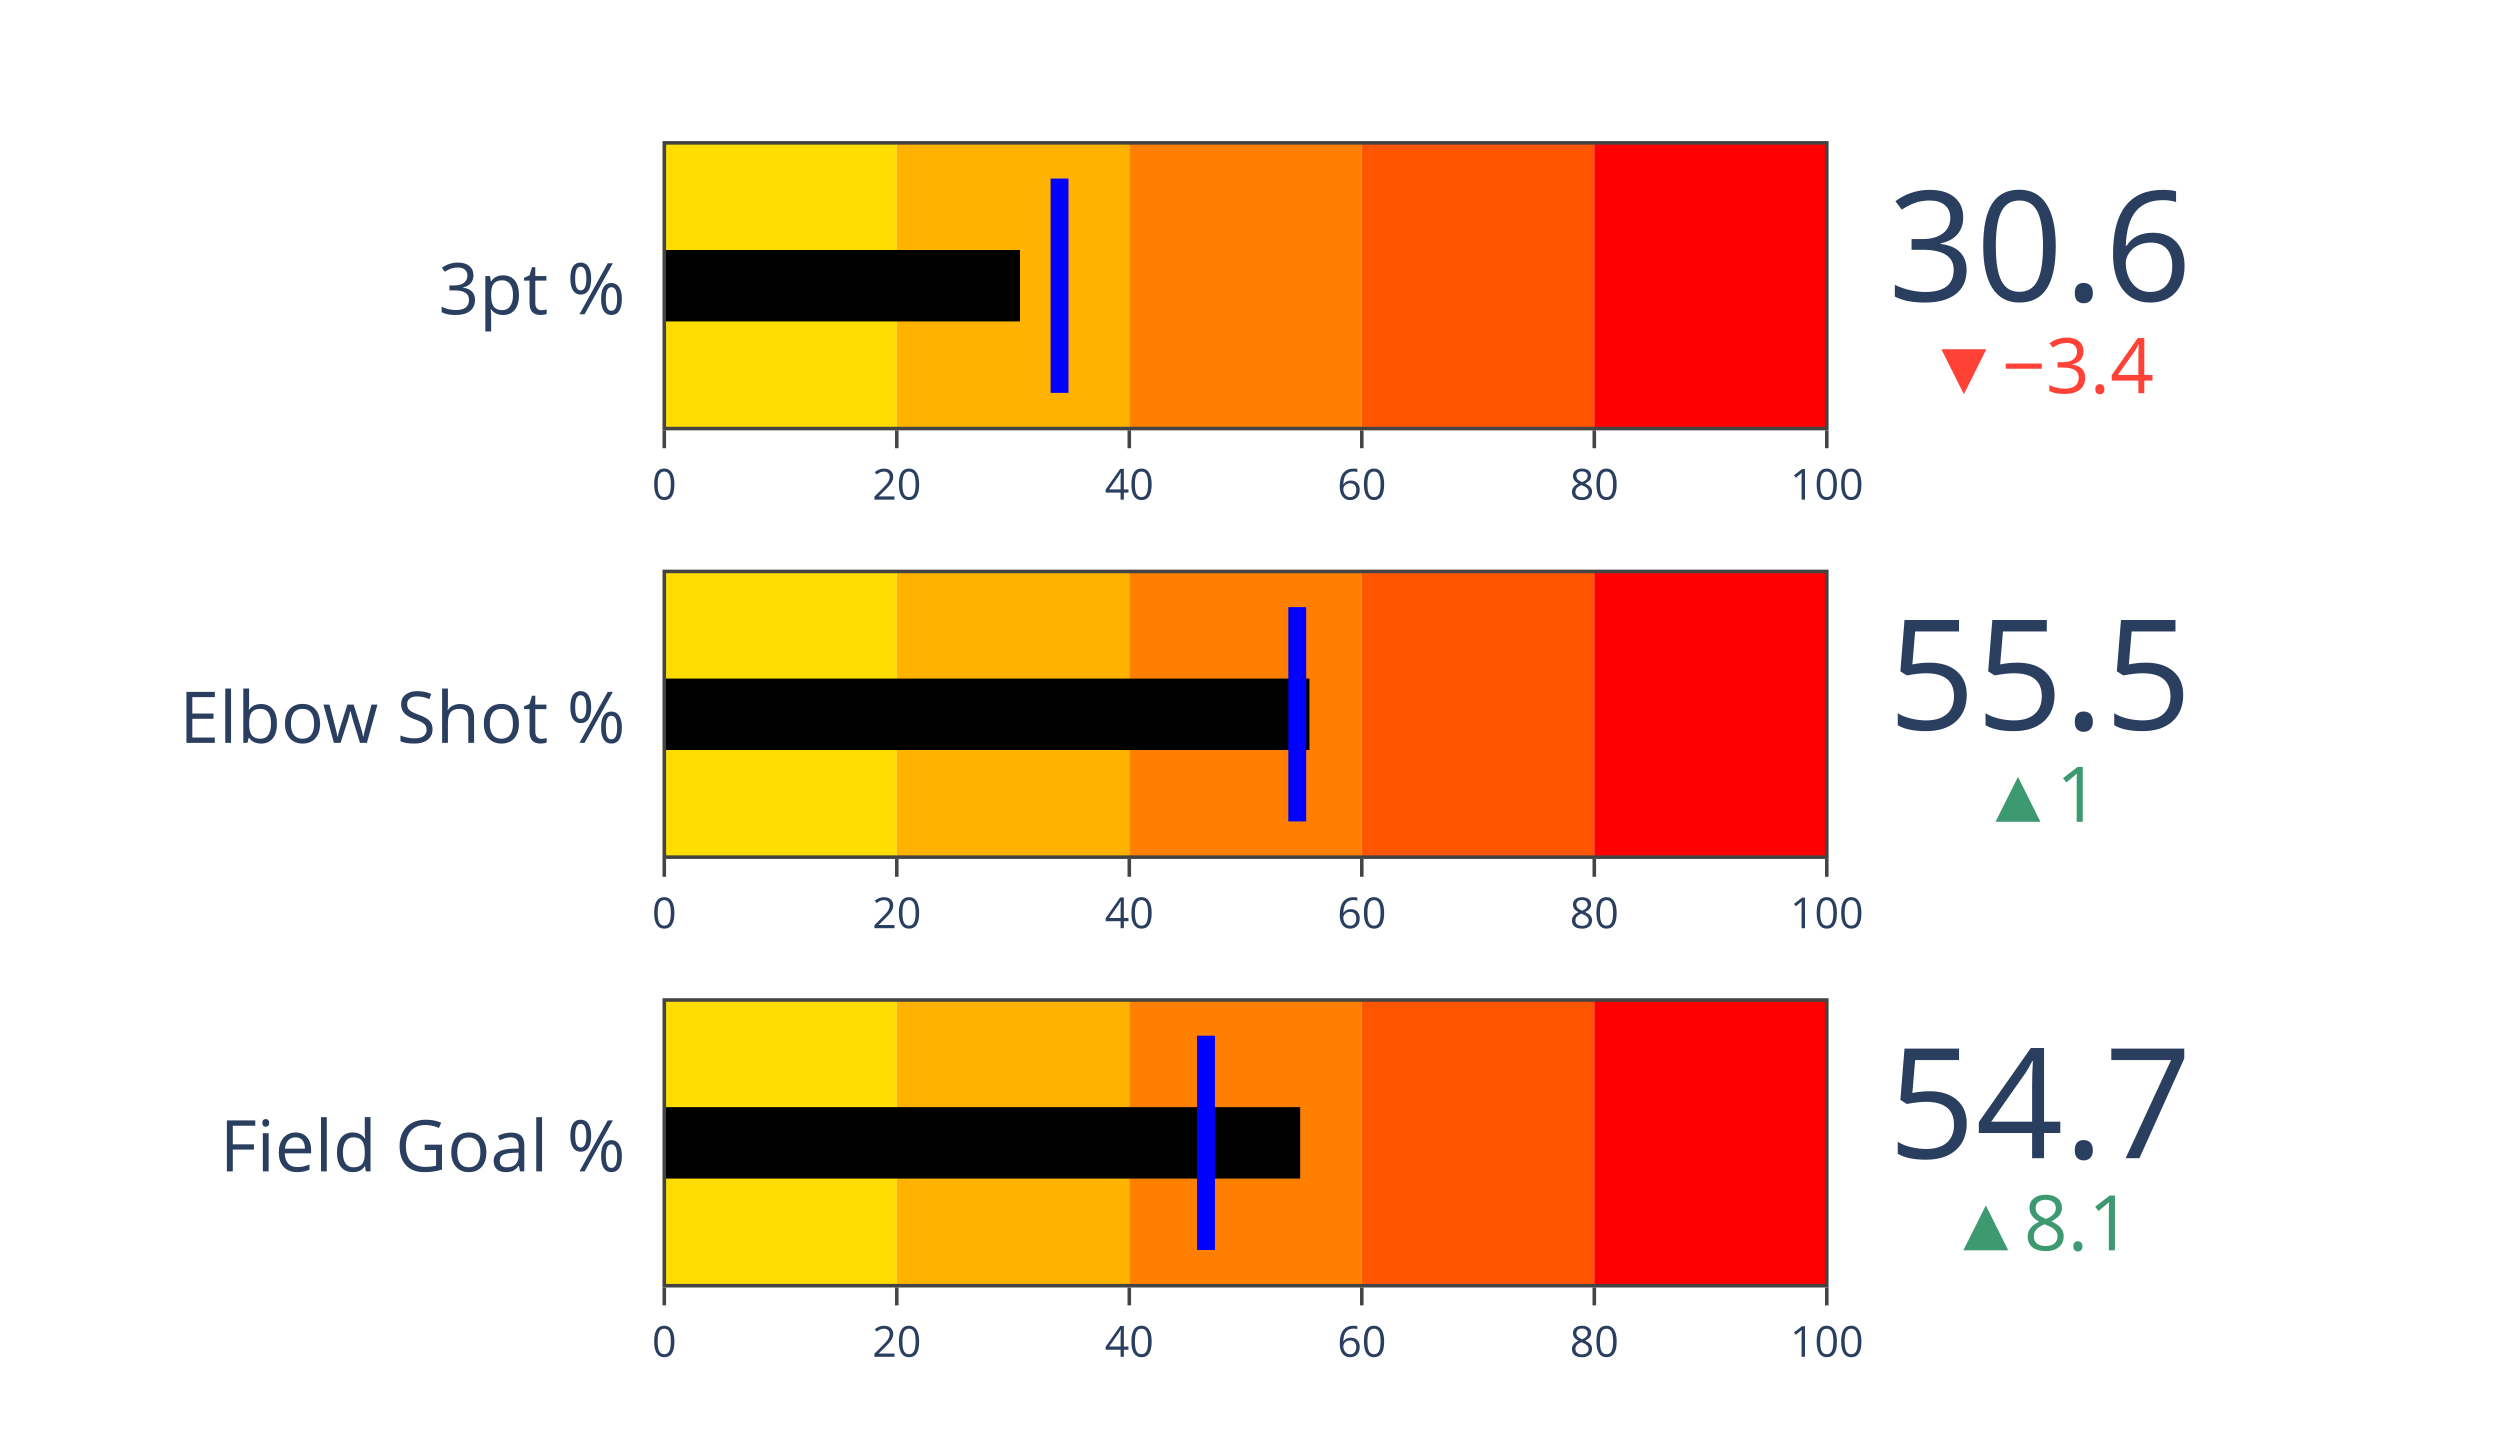
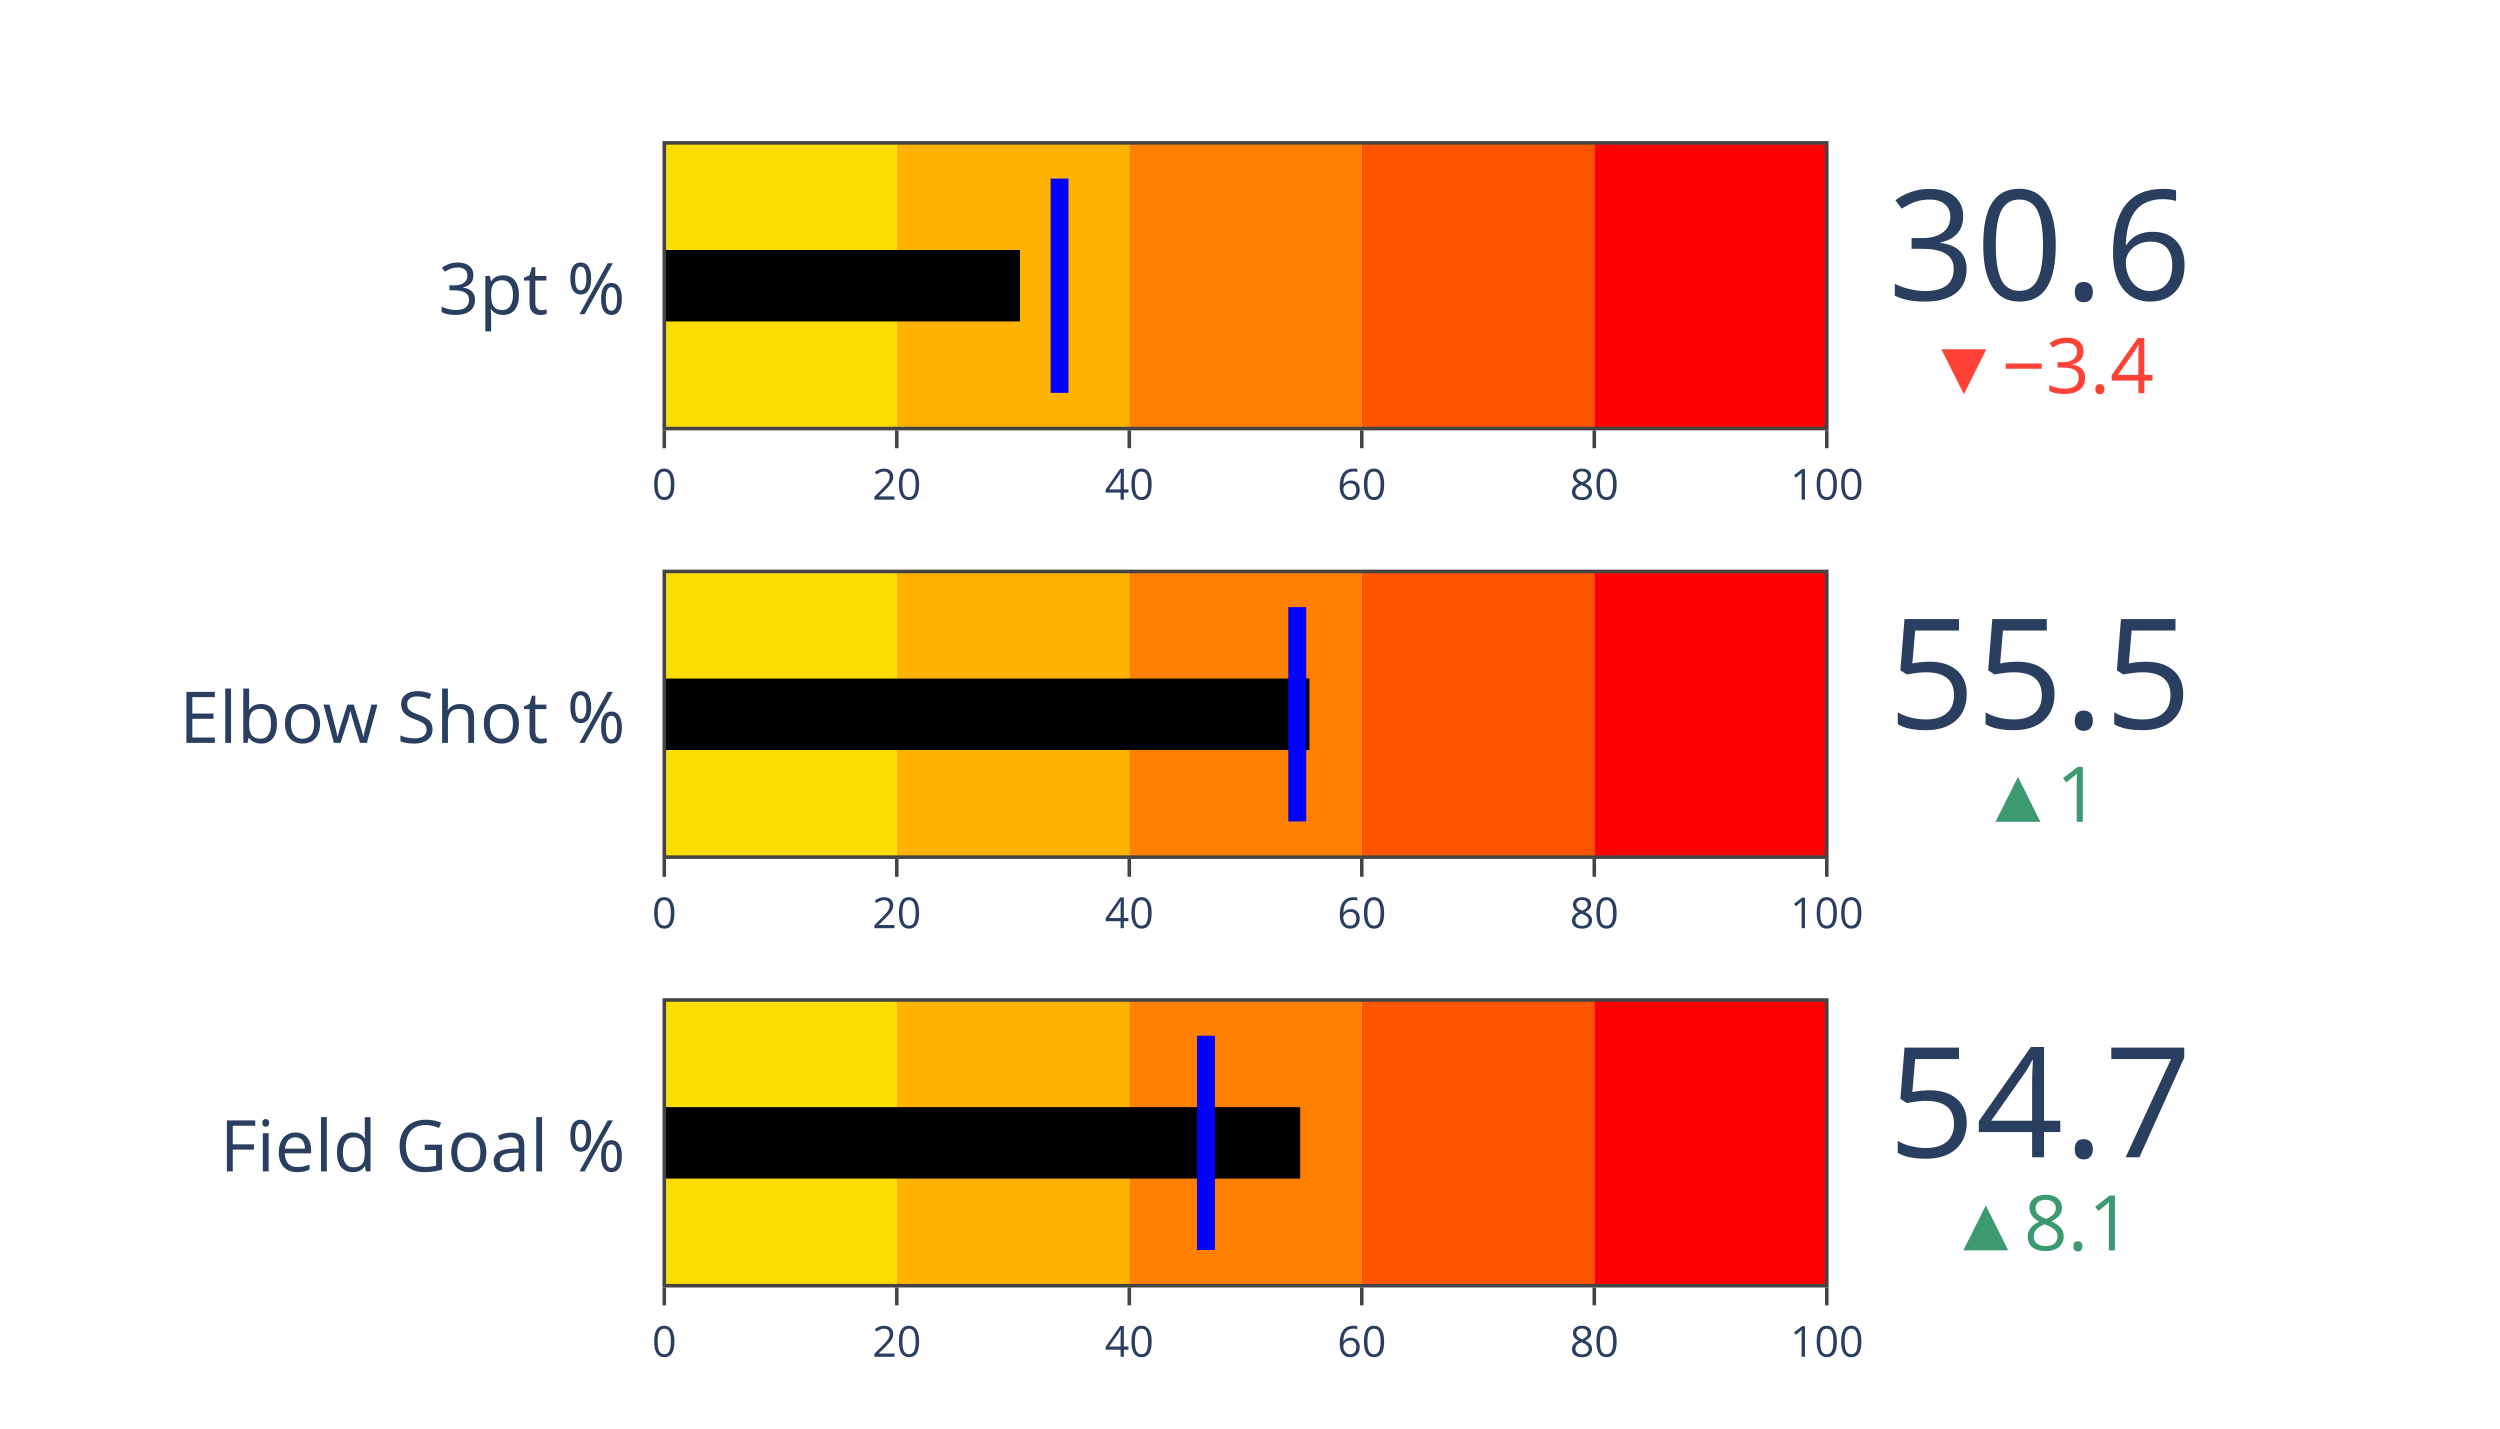
<svg xmlns="http://www.w3.org/2000/svg" class="main-svg" width="700" height="400" style="" viewBox="0 0 700 400">
  <rect x="0" y="0" width="700" height="400" style="fill: rgb(255, 255, 255); fill-opacity: 1;" />
-   <defs id="defs-8d5e3c">
+   <defs id="defs-201f6b">
    <g class="clips" />
    <g class="gradients" />
  </defs>
  <g class="bglayer" />
  <g class="layer-below">
    <g class="imagelayer" />
    <g class="shapelayer" />
  </g>
  <g class="cartesianlayer" />
  <g class="polarlayer" />
  <g class="ternarylayer" />
  <g class="geolayer" />
  <g class="funnelarealayer" />
  <g class="pielayer" />
  <g class="treemaplayer" />
  <g class="sunburstlayer" />
  <g class="glimages" />
-   <defs id="topdefs-8d5e3c">
+   <defs id="topdefs-201f6b">
    <g class="clips" />
  </defs>
  <g class="indicatorlayer">
    <g class="trace">
-       <g class="numbers" transform="translate(571.175,324.2997) scale(0.5374613)">
+       <g class="numbers" transform="translate(571.175,324.031) scale(0.5374613)">
        <text text-anchor="middle" class="number" x="0" y="0" style="font-family: 'Open Sans', verdana, arial, sans-serif; font-size: 80px; fill: rgb(42, 63, 95); fill-opacity: 1; white-space: pre;">54.7</text>
-         <text text-anchor="middle" class="delta" x="0" y="0" style="font-family: 'Open Sans', verdana, arial, sans-serif; font-size: 40px; fill: rgb(61, 153, 112); fill-opacity: 1; white-space: pre;" dy="48">▲8.1</text>
+         <text text-anchor="middle" class="delta" x="0" y="0" dy="48.5" style="font-family: 'Open Sans', verdana, arial, sans-serif; font-size: 40px; fill: rgb(61, 153, 112); fill-opacity: 1; white-space: pre;">▲8.1</text>
      </g>
      <g class="bullet" transform="translate(186, 280)">
        <g class="bg-bullet">
          <rect width="325.5" x="0" y="0" height="80" style="stroke: rgb(68, 68, 68); stroke-opacity: 1; fill: rgb(255, 255, 255); fill-opacity: 1; stroke-width: 0;" />
        </g>
        <g class="bg-bullet">
          <rect width="65.1" x="0" y="0" height="80" style="stroke: rgb(68, 68, 68); stroke-opacity: 1; fill: rgb(255, 221, 0); fill-opacity: 1; stroke-width: 0;" />
        </g>
        <g class="bg-bullet">
          <rect width="65.1" x="65.1" y="0" height="80" style="stroke: rgb(68, 68, 68); stroke-opacity: 1; fill: rgb(255, 179, 0); fill-opacity: 1; stroke-width: 0;" />
        </g>
        <g class="bg-bullet">
          <rect width="65.1" x="130.2" y="0" height="80" style="stroke: rgb(68, 68, 68); stroke-opacity: 1; fill: rgb(255, 128, 0); fill-opacity: 1; stroke-width: 0;" />
        </g>
        <g class="bg-bullet">
          <rect width="65.1" x="195.3" y="0" height="80" style="stroke: rgb(68, 68, 68); stroke-opacity: 1; fill: rgb(255, 85, 0); fill-opacity: 1; stroke-width: 0;" />
        </g>
        <g class="bg-bullet">
          <rect width="65.1" x="260.4" y="0" height="80" style="stroke: rgb(68, 68, 68); stroke-opacity: 1; fill: rgb(255, 0, 0); fill-opacity: 1; stroke-width: 0;" />
        </g>
        <g class="value-bullet">
          <rect height="20" y="30" width="178.05" style="stroke: rgb(68, 68, 68); stroke-opacity: 1; fill: rgb(0, 0, 0); fill-opacity: 1; stroke-width: 0;" />
        </g>
        <g class="threshold-bullet">
          <line x1="151.68" x2="151.68" y1="10" y2="70" style="stroke: rgb(0, 0, 255); stroke-opacity: 1; stroke-width: 5;" />
        </g>
        <g class="gauge-outline">
          <rect width="325.5" x="0" y="0" height="80" style="stroke: rgb(68, 68, 68); stroke-opacity: 1; fill: rgb(0, 0, 0); fill-opacity: 0; stroke-width: 1;" />
        </g>
      </g>
      <g class="bulletaxis crisp">
        <path class="xbulletaxistick ticks crisp" d="M0,360.5v5" transform="translate(186,0)" style="stroke: rgb(68, 68, 68); stroke-opacity: 1; stroke-width: 1px;" />
        <path class="xbulletaxistick ticks crisp" d="M0,360.5v5" transform="translate(251.1,0)" style="stroke: rgb(68, 68, 68); stroke-opacity: 1; stroke-width: 1px;" />
        <path class="xbulletaxistick ticks crisp" d="M0,360.5v5" transform="translate(316.2,0)" style="stroke: rgb(68, 68, 68); stroke-opacity: 1; stroke-width: 1px;" />
        <path class="xbulletaxistick ticks crisp" d="M0,360.5v5" transform="translate(381.3,0)" style="stroke: rgb(68, 68, 68); stroke-opacity: 1; stroke-width: 1px;" />
        <path class="xbulletaxistick ticks crisp" d="M0,360.5v5" transform="translate(446.4,0)" style="stroke: rgb(68, 68, 68); stroke-opacity: 1; stroke-width: 1px;" />
        <path class="xbulletaxistick ticks crisp" d="M0,360.5v5" transform="translate(511.5,0)" style="stroke: rgb(68, 68, 68); stroke-opacity: 1; stroke-width: 1px;" />
        <g class="xbulletaxistick">
          <text text-anchor="middle" x="0" y="379.9" transform="translate(186,0)" style="font-family: 'Open Sans', verdana, arial, sans-serif; font-size: 12px; fill: rgb(42, 63, 95); fill-opacity: 1; white-space: pre;">0</text>
        </g>
        <g class="xbulletaxistick">
          <text text-anchor="middle" x="0" y="379.9" transform="translate(251.1,0)" style="font-family: 'Open Sans', verdana, arial, sans-serif; font-size: 12px; fill: rgb(42, 63, 95); fill-opacity: 1; white-space: pre;">20</text>
        </g>
        <g class="xbulletaxistick">
          <text text-anchor="middle" x="0" y="379.9" transform="translate(316.2,0)" style="font-family: 'Open Sans', verdana, arial, sans-serif; font-size: 12px; fill: rgb(42, 63, 95); fill-opacity: 1; white-space: pre;">40</text>
        </g>
        <g class="xbulletaxistick">
          <text text-anchor="middle" x="0" y="379.9" transform="translate(381.3,0)" style="font-family: 'Open Sans', verdana, arial, sans-serif; font-size: 12px; fill: rgb(42, 63, 95); fill-opacity: 1; white-space: pre;">60</text>
        </g>
        <g class="xbulletaxistick">
          <text text-anchor="middle" x="0" y="379.9" transform="translate(446.4,0)" style="font-family: 'Open Sans', verdana, arial, sans-serif; font-size: 12px; fill: rgb(42, 63, 95); fill-opacity: 1; white-space: pre;">80</text>
        </g>
        <g class="xbulletaxistick">
          <text text-anchor="middle" x="0" y="379.9" transform="translate(511.5,0)" style="font-family: 'Open Sans', verdana, arial, sans-serif; font-size: 12px; fill: rgb(42, 63, 95); fill-opacity: 1; white-space: pre;">100</text>
        </g>
      </g>
      <text class="title" text-anchor="end" x="0" y="0" style="font-family: 'Open Sans', verdana, arial, sans-serif; font-size: 20px; fill: rgb(42, 63, 95); fill-opacity: 1; white-space: pre;" transform="translate(175.15,328)">Field Goal %</text>
    </g>
    <g class="trace">
-       <g class="numbers" transform="translate(571.175,204.2997) scale(0.5374613)">
+       <g class="numbers" transform="translate(571.175,204.031) scale(0.5374613)">
        <text text-anchor="middle" class="number" x="0" y="0" style="font-family: 'Open Sans', verdana, arial, sans-serif; font-size: 80px; fill: rgb(42, 63, 95); fill-opacity: 1; white-space: pre;">55.5</text>
-         <text text-anchor="middle" class="delta" x="0" y="0" style="font-family: 'Open Sans', verdana, arial, sans-serif; font-size: 40px; fill: rgb(61, 153, 112); fill-opacity: 1; white-space: pre;" dy="48">▲1</text>
+         <text text-anchor="middle" class="delta" x="0" y="0" dy="48.5" style="font-family: 'Open Sans', verdana, arial, sans-serif; font-size: 40px; fill: rgb(61, 153, 112); fill-opacity: 1; white-space: pre;">▲1</text>
      </g>
      <g class="bullet" transform="translate(186, 160)">
        <g class="bg-bullet">
          <rect width="325.5" x="0" y="0" height="80" style="stroke: rgb(68, 68, 68); stroke-opacity: 1; fill: rgb(255, 255, 255); fill-opacity: 1; stroke-width: 0;" />
        </g>
        <g class="bg-bullet">
          <rect width="65.1" x="0" y="0" height="80" style="stroke: rgb(68, 68, 68); stroke-opacity: 1; fill: rgb(255, 221, 0); fill-opacity: 1; stroke-width: 0;" />
        </g>
        <g class="bg-bullet">
          <rect width="65.1" x="65.1" y="0" height="80" style="stroke: rgb(68, 68, 68); stroke-opacity: 1; fill: rgb(255, 179, 0); fill-opacity: 1; stroke-width: 0;" />
        </g>
        <g class="bg-bullet">
          <rect width="65.1" x="130.2" y="0" height="80" style="stroke: rgb(68, 68, 68); stroke-opacity: 1; fill: rgb(255, 128, 0); fill-opacity: 1; stroke-width: 0;" />
        </g>
        <g class="bg-bullet">
          <rect width="65.1" x="195.3" y="0" height="80" style="stroke: rgb(68, 68, 68); stroke-opacity: 1; fill: rgb(255, 85, 0); fill-opacity: 1; stroke-width: 0;" />
        </g>
        <g class="bg-bullet">
          <rect width="65.1" x="260.4" y="0" height="80" style="stroke: rgb(68, 68, 68); stroke-opacity: 1; fill: rgb(255, 0, 0); fill-opacity: 1; stroke-width: 0;" />
        </g>
        <g class="value-bullet">
          <rect height="20" y="30" width="180.65" style="stroke: rgb(68, 68, 68); stroke-opacity: 1; fill: rgb(0, 0, 0); fill-opacity: 1; stroke-width: 0;" />
        </g>
        <g class="threshold-bullet">
          <line x1="177.23" x2="177.23" y1="10" y2="70" style="stroke: rgb(0, 0, 255); stroke-opacity: 1; stroke-width: 5;" />
        </g>
        <g class="gauge-outline">
          <rect width="325.5" x="0" y="0" height="80" style="stroke: rgb(68, 68, 68); stroke-opacity: 1; fill: rgb(0, 0, 0); fill-opacity: 0; stroke-width: 1;" />
        </g>
      </g>
      <g class="bulletaxis crisp">
        <path class="xbulletaxistick ticks crisp" d="M0,240.5v5" transform="translate(186,0)" style="stroke: rgb(68, 68, 68); stroke-opacity: 1; stroke-width: 1px;" />
        <path class="xbulletaxistick ticks crisp" d="M0,240.5v5" transform="translate(251.1,0)" style="stroke: rgb(68, 68, 68); stroke-opacity: 1; stroke-width: 1px;" />
        <path class="xbulletaxistick ticks crisp" d="M0,240.5v5" transform="translate(316.2,0)" style="stroke: rgb(68, 68, 68); stroke-opacity: 1; stroke-width: 1px;" />
        <path class="xbulletaxistick ticks crisp" d="M0,240.5v5" transform="translate(381.3,0)" style="stroke: rgb(68, 68, 68); stroke-opacity: 1; stroke-width: 1px;" />
        <path class="xbulletaxistick ticks crisp" d="M0,240.5v5" transform="translate(446.4,0)" style="stroke: rgb(68, 68, 68); stroke-opacity: 1; stroke-width: 1px;" />
        <path class="xbulletaxistick ticks crisp" d="M0,240.5v5" transform="translate(511.5,0)" style="stroke: rgb(68, 68, 68); stroke-opacity: 1; stroke-width: 1px;" />
        <g class="xbulletaxistick">
          <text text-anchor="middle" x="0" y="259.9" transform="translate(186,0)" style="font-family: 'Open Sans', verdana, arial, sans-serif; font-size: 12px; fill: rgb(42, 63, 95); fill-opacity: 1; white-space: pre;">0</text>
        </g>
        <g class="xbulletaxistick">
          <text text-anchor="middle" x="0" y="259.9" transform="translate(251.1,0)" style="font-family: 'Open Sans', verdana, arial, sans-serif; font-size: 12px; fill: rgb(42, 63, 95); fill-opacity: 1; white-space: pre;">20</text>
        </g>
        <g class="xbulletaxistick">
          <text text-anchor="middle" x="0" y="259.9" transform="translate(316.2,0)" style="font-family: 'Open Sans', verdana, arial, sans-serif; font-size: 12px; fill: rgb(42, 63, 95); fill-opacity: 1; white-space: pre;">40</text>
        </g>
        <g class="xbulletaxistick">
          <text text-anchor="middle" x="0" y="259.9" transform="translate(381.3,0)" style="font-family: 'Open Sans', verdana, arial, sans-serif; font-size: 12px; fill: rgb(42, 63, 95); fill-opacity: 1; white-space: pre;">60</text>
        </g>
        <g class="xbulletaxistick">
          <text text-anchor="middle" x="0" y="259.9" transform="translate(446.4,0)" style="font-family: 'Open Sans', verdana, arial, sans-serif; font-size: 12px; fill: rgb(42, 63, 95); fill-opacity: 1; white-space: pre;">80</text>
        </g>
        <g class="xbulletaxistick">
          <text text-anchor="middle" x="0" y="259.9" transform="translate(511.5,0)" style="font-family: 'Open Sans', verdana, arial, sans-serif; font-size: 12px; fill: rgb(42, 63, 95); fill-opacity: 1; white-space: pre;">100</text>
        </g>
      </g>
      <text class="title" text-anchor="end" x="0" y="0" style="font-family: 'Open Sans', verdana, arial, sans-serif; font-size: 20px; fill: rgb(42, 63, 95); fill-opacity: 1; white-space: pre;" transform="translate(175.15,208)">Elbow Shot %</text>
    </g>
    <g class="trace">
-       <g class="numbers" transform="translate(571.175,84.29969) scale(0.5374613)">
+       <g class="numbers" transform="translate(571.175,84.03096) scale(0.5374613)">
        <text text-anchor="middle" class="number" x="0" y="0" style="font-family: 'Open Sans', verdana, arial, sans-serif; font-size: 80px; fill: rgb(42, 63, 95); fill-opacity: 1; white-space: pre;">30.6</text>
-         <text text-anchor="middle" class="delta" x="0" y="0" style="font-family: 'Open Sans', verdana, arial, sans-serif; font-size: 40px; fill: rgb(255, 65, 54); fill-opacity: 1; white-space: pre;" dy="48">▼−3.4</text>
+         <text text-anchor="middle" class="delta" x="0" y="0" dy="48.5" style="font-family: 'Open Sans', verdana, arial, sans-serif; font-size: 40px; fill: rgb(255, 65, 54); fill-opacity: 1; white-space: pre;">▼−3.4</text>
      </g>
      <g class="bullet" transform="translate(186, 40)">
        <g class="bg-bullet">
          <rect width="325.5" x="0" y="0" height="80" style="stroke: rgb(68, 68, 68); stroke-opacity: 1; fill: rgb(255, 255, 255); fill-opacity: 1; stroke-width: 0;" />
        </g>
        <g class="bg-bullet">
          <rect width="65.1" x="0" y="0" height="80" style="stroke: rgb(68, 68, 68); stroke-opacity: 1; fill: rgb(255, 221, 0); fill-opacity: 1; stroke-width: 0;" />
        </g>
        <g class="bg-bullet">
          <rect width="65.1" x="65.1" y="0" height="80" style="stroke: rgb(68, 68, 68); stroke-opacity: 1; fill: rgb(255, 179, 0); fill-opacity: 1; stroke-width: 0;" />
        </g>
        <g class="bg-bullet">
          <rect width="65.1" x="130.2" y="0" height="80" style="stroke: rgb(68, 68, 68); stroke-opacity: 1; fill: rgb(255, 128, 0); fill-opacity: 1; stroke-width: 0;" />
        </g>
        <g class="bg-bullet">
          <rect width="65.1" x="195.3" y="0" height="80" style="stroke: rgb(68, 68, 68); stroke-opacity: 1; fill: rgb(255, 85, 0); fill-opacity: 1; stroke-width: 0;" />
        </g>
        <g class="bg-bullet">
          <rect width="65.1" x="260.4" y="0" height="80" style="stroke: rgb(68, 68, 68); stroke-opacity: 1; fill: rgb(255, 0, 0); fill-opacity: 1; stroke-width: 0;" />
        </g>
        <g class="value-bullet">
          <rect height="20" y="30" width="99.6" style="stroke: rgb(68, 68, 68); stroke-opacity: 1; fill: rgb(0, 0, 0); fill-opacity: 1; stroke-width: 0;" />
        </g>
        <g class="threshold-bullet">
          <line x1="110.67" x2="110.67" y1="10" y2="70" style="stroke: rgb(0, 0, 255); stroke-opacity: 1; stroke-width: 5;" />
        </g>
        <g class="gauge-outline">
          <rect width="325.5" x="0" y="0" height="80" style="stroke: rgb(68, 68, 68); stroke-opacity: 1; fill: rgb(0, 0, 0); fill-opacity: 0; stroke-width: 1;" />
        </g>
      </g>
      <g class="bulletaxis crisp">
        <path class="xbulletaxistick ticks crisp" d="M0,120.5v5" transform="translate(186,0)" style="stroke: rgb(68, 68, 68); stroke-opacity: 1; stroke-width: 1px;" />
        <path class="xbulletaxistick ticks crisp" d="M0,120.5v5" transform="translate(251.1,0)" style="stroke: rgb(68, 68, 68); stroke-opacity: 1; stroke-width: 1px;" />
        <path class="xbulletaxistick ticks crisp" d="M0,120.5v5" transform="translate(316.2,0)" style="stroke: rgb(68, 68, 68); stroke-opacity: 1; stroke-width: 1px;" />
        <path class="xbulletaxistick ticks crisp" d="M0,120.5v5" transform="translate(381.3,0)" style="stroke: rgb(68, 68, 68); stroke-opacity: 1; stroke-width: 1px;" />
        <path class="xbulletaxistick ticks crisp" d="M0,120.5v5" transform="translate(446.4,0)" style="stroke: rgb(68, 68, 68); stroke-opacity: 1; stroke-width: 1px;" />
        <path class="xbulletaxistick ticks crisp" d="M0,120.5v5" transform="translate(511.5,0)" style="stroke: rgb(68, 68, 68); stroke-opacity: 1; stroke-width: 1px;" />
        <g class="xbulletaxistick">
          <text text-anchor="middle" x="0" y="139.9" transform="translate(186,0)" style="font-family: 'Open Sans', verdana, arial, sans-serif; font-size: 12px; fill: rgb(42, 63, 95); fill-opacity: 1; white-space: pre;">0</text>
        </g>
        <g class="xbulletaxistick">
          <text text-anchor="middle" x="0" y="139.9" transform="translate(251.1,0)" style="font-family: 'Open Sans', verdana, arial, sans-serif; font-size: 12px; fill: rgb(42, 63, 95); fill-opacity: 1; white-space: pre;">20</text>
        </g>
        <g class="xbulletaxistick">
          <text text-anchor="middle" x="0" y="139.9" transform="translate(316.2,0)" style="font-family: 'Open Sans', verdana, arial, sans-serif; font-size: 12px; fill: rgb(42, 63, 95); fill-opacity: 1; white-space: pre;">40</text>
        </g>
        <g class="xbulletaxistick">
          <text text-anchor="middle" x="0" y="139.9" transform="translate(381.3,0)" style="font-family: 'Open Sans', verdana, arial, sans-serif; font-size: 12px; fill: rgb(42, 63, 95); fill-opacity: 1; white-space: pre;">60</text>
        </g>
        <g class="xbulletaxistick">
          <text text-anchor="middle" x="0" y="139.9" transform="translate(446.4,0)" style="font-family: 'Open Sans', verdana, arial, sans-serif; font-size: 12px; fill: rgb(42, 63, 95); fill-opacity: 1; white-space: pre;">80</text>
        </g>
        <g class="xbulletaxistick">
          <text text-anchor="middle" x="0" y="139.9" transform="translate(511.5,0)" style="font-family: 'Open Sans', verdana, arial, sans-serif; font-size: 12px; fill: rgb(42, 63, 95); fill-opacity: 1; white-space: pre;">100</text>
        </g>
      </g>
-       <text class="title" text-anchor="end" x="0" y="0" style="font-family: 'Open Sans', verdana, arial, sans-serif; font-size: 20px; fill: rgb(42, 63, 95); fill-opacity: 1; white-space: pre;" transform="translate(175.15,88)">3pt %</text>
+       <text class="title" text-anchor="end" x="0" y="0" style="font-family: 'Open Sans', verdana, arial, sans-serif; font-size: 20px; fill: rgb(42, 63, 95); fill-opacity: 1; white-space: pre;" transform="translate(175.15,87.98438)">3pt %</text>
    </g>
  </g>
  <g class="layer-above">
    <g class="imagelayer" />
    <g class="shapelayer" />
  </g>
  <g class="infolayer">
    <g class="g-gtitle" />
  </g>
</svg>
